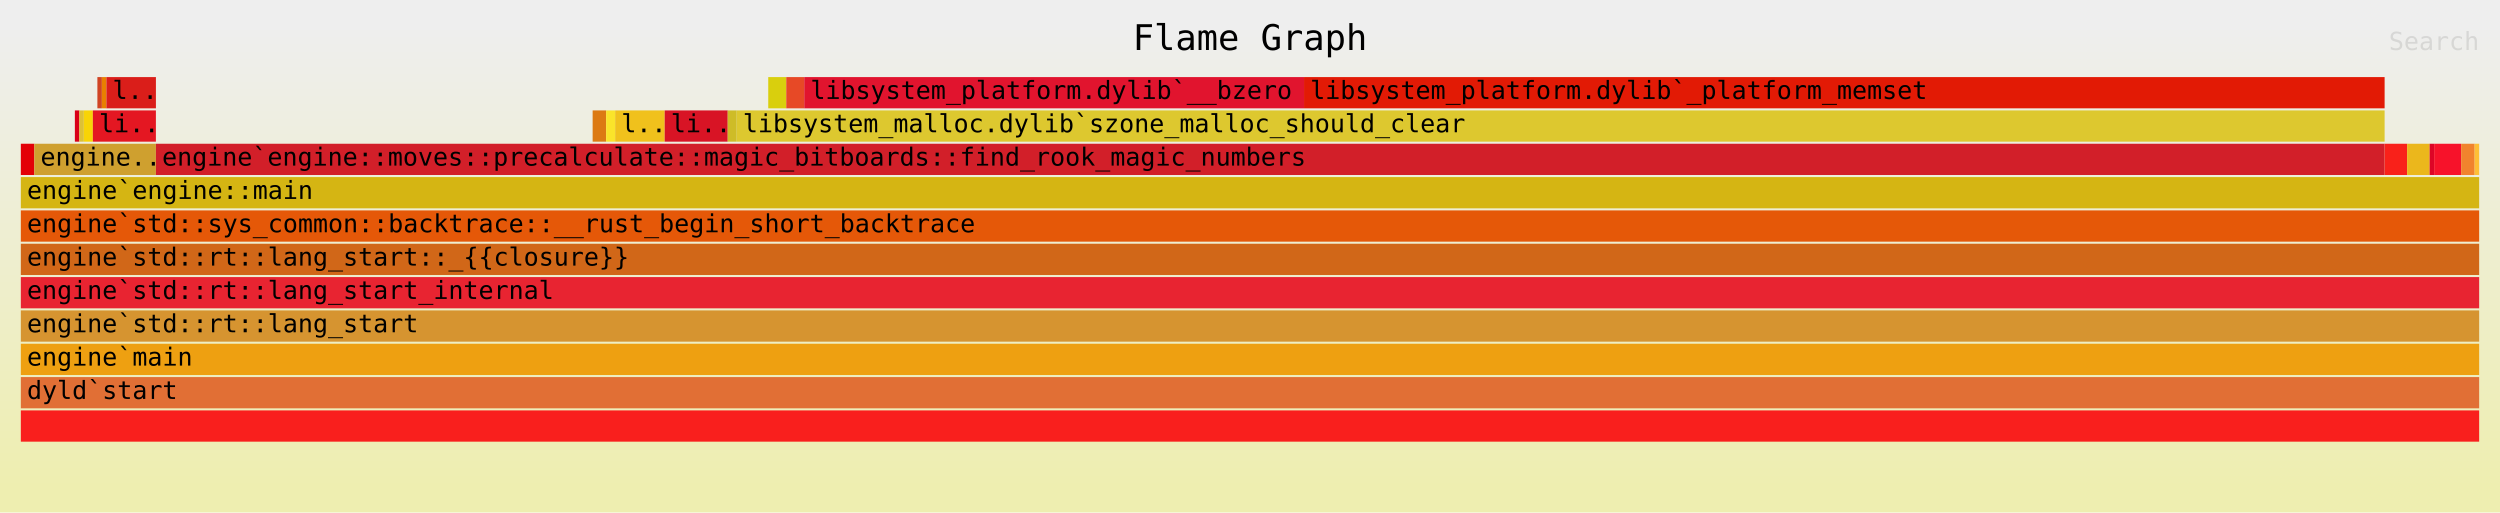
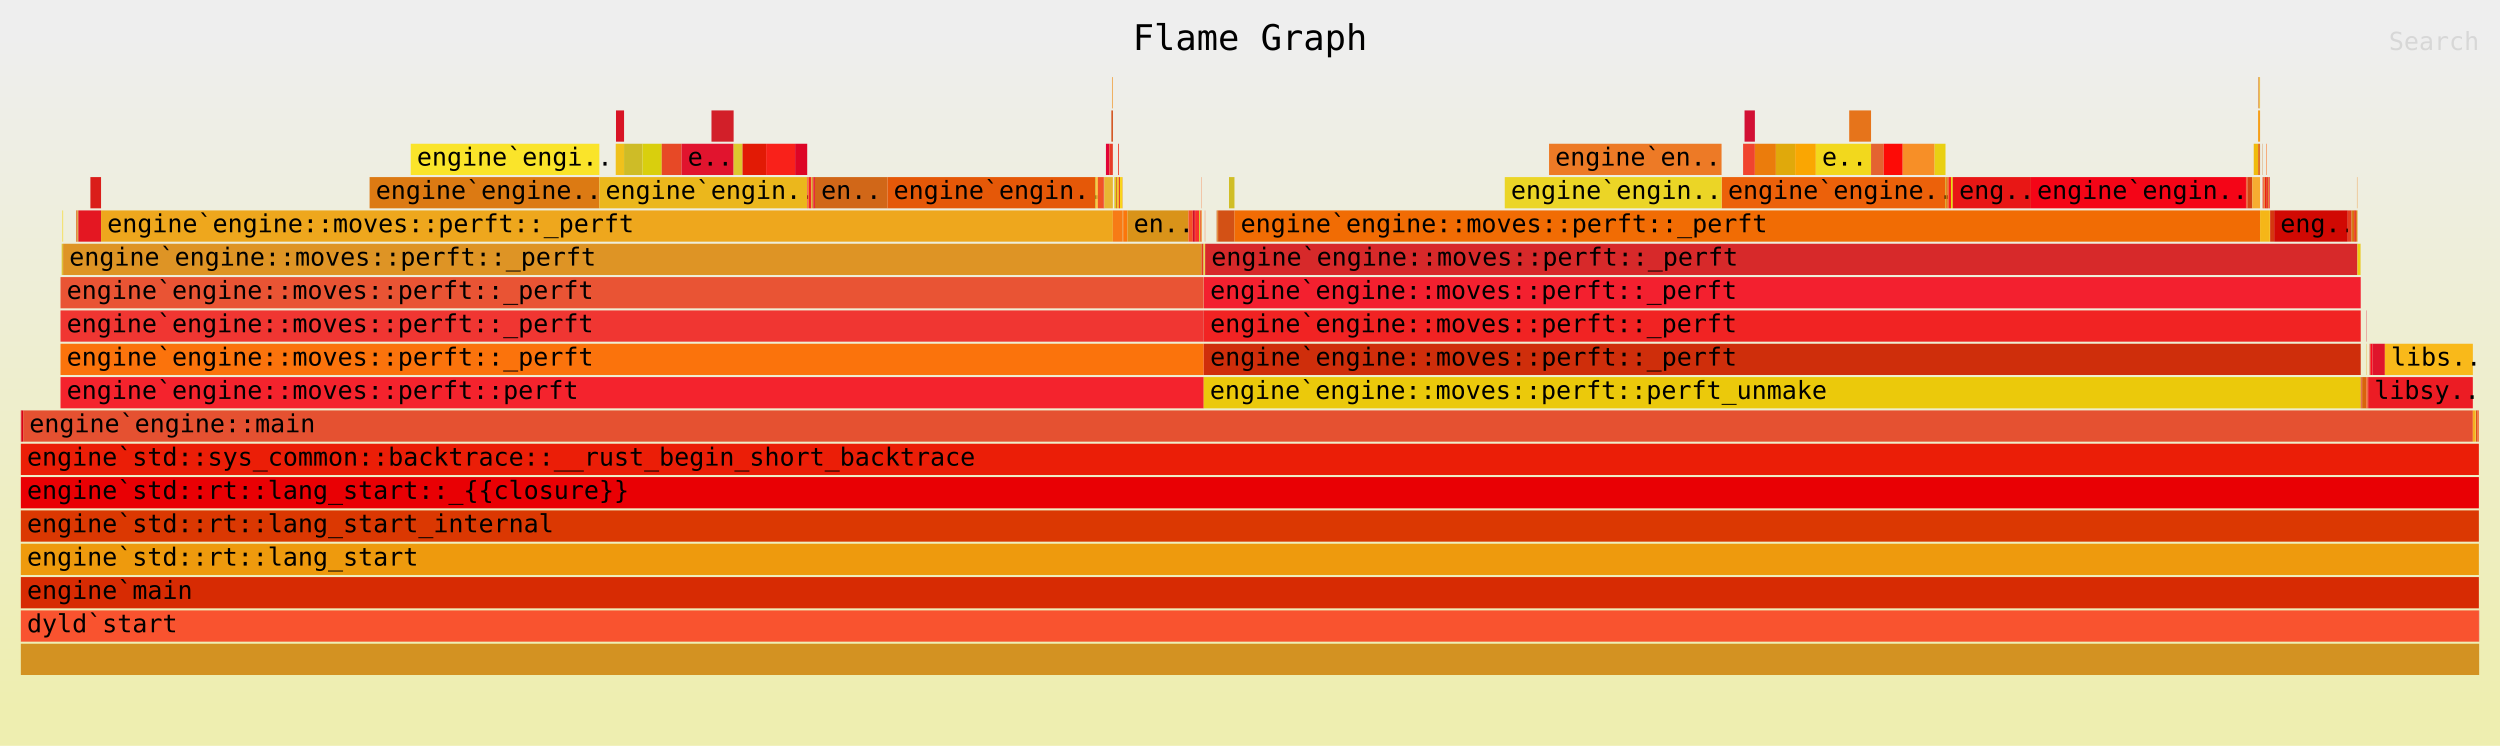
- <svg xmlns="http://www.w3.org/2000/svg" xmlns:ns1="http://github.com/jonhoo/inferno" version="1.1" width="1200" height="246" viewBox="0 0 1200 246">
+ <svg xmlns="http://www.w3.org/2000/svg" xmlns:ns1="http://github.com/jonhoo/inferno" version="1.1" width="1200" height="358" viewBox="0 0 1200 358">
  <defs>
    <linearGradient id="background" y1="0" y2="1" x1="0" x2="0">
      <stop stop-color="#eeeeee" offset="5%" />
      <stop stop-color="#eeeeb0" offset="95%" />
    </linearGradient>
  </defs>
  <style type="text/css">
text { font-family:monospace; font-size:12px }
#title { text-anchor:middle; font-size:17px; }
#matched { text-anchor:end; }
#search { text-anchor:end; opacity:0.1; cursor:pointer; }
#search:hover, #search.show { opacity:1; }
#subtitle { text-anchor:middle; font-color:rgb(160,160,160); }
#unzoom { cursor:pointer; }
#frames &gt; *:hover { stroke:black; stroke-width:0.5; cursor:pointer; }
.hide { display:none; }
.parent { opacity:0.5; }
</style>
-   <rect x="0" y="0" width="100%" height="246" fill="url(#background)" />
+   <rect x="0" y="0" width="100%" height="358" fill="url(#background)" />
  <text id="title" fill="rgb(0,0,0)" x="50%" y="24.00">Flame Graph</text>
-   <text id="details" fill="rgb(0,0,0)" x="10" y="229.00"> </text>
+   <text id="details" fill="rgb(0,0,0)" x="10" y="341.00"> </text>
  <text id="unzoom" class="hide" fill="rgb(0,0,0)" x="10" y="24.00">Reset Zoom</text>
  <text id="search" fill="rgb(0,0,0)" x="1190" y="24.00">Search</text>
-   <text id="matched" fill="rgb(0,0,0)" x="1190" y="229.00"> </text>
-   <svg id="frames" x="10" width="1180" total_samples="546">
-     <g>
-       <rect x="0%" y="69" width="0.549%" height="15" fill="rgb(227,0,7)" ns1:x="0" ns1:w="3" />
-       <text x="0.25%" y="79.50" />
-     </g>
-     <g>
-       <rect x="2.198%" y="53" width="0.183%" height="15" fill="rgb(217,0,24)" ns1:x="12" ns1:w="1" />
-       <text x="2.448%" y="63.50" />
-     </g>
-     <g>
-       <rect x="2.381%" y="53" width="0.183%" height="15" fill="rgb(221,193,54)" ns1:x="13" ns1:w="1" />
-       <text x="2.631%" y="63.50" />
-     </g>
-     <g>
-       <rect x="2.564%" y="53" width="0.366%" height="15" fill="rgb(248,212,6)" ns1:x="14" ns1:w="2" />
-       <text x="2.814%" y="63.50" />
-     </g>
-     <g>
-       <rect x="3.114%" y="37" width="0.183%" height="15" fill="rgb(208,68,35)" ns1:x="17" ns1:w="1" />
-       <text x="3.364%" y="47.50" />
-     </g>
-     <g>
-       <rect x="3.297%" y="37" width="0.183%" height="15" fill="rgb(232,128,0)" ns1:x="18" ns1:w="1" />
-       <text x="3.547%" y="47.50" />
-     </g>
-     <g>
-       <rect x="0.549%" y="69" width="4.945%" height="15" fill="rgb(207,160,47)" ns1:x="3" ns1:w="27" />
-       <text x="0.799%" y="79.50">engine..</text>
-     </g>
-     <g>
-       <rect x="2.93%" y="53" width="2.564%" height="15" fill="rgb(228,23,34)" ns1:x="16" ns1:w="14" />
-       <text x="3.18%" y="63.50">li..</text>
-     </g>
-     <g>
-       <rect x="3.48%" y="37" width="2.015%" height="15" fill="rgb(218,30,26)" ns1:x="19" ns1:w="11" />
-       <text x="3.73%" y="47.50">l..</text>
-     </g>
-     <g>
-       <rect x="23.26%" y="53" width="0.549%" height="15" fill="rgb(220,122,19)" ns1:x="127" ns1:w="3" />
-       <text x="23.51%" y="63.50" />
-     </g>
-     <g>
-       <rect x="23.809%" y="53" width="0.366%" height="15" fill="rgb(250,228,42)" ns1:x="130" ns1:w="2" />
-       <text x="24.059%" y="63.50" />
-     </g>
-     <g>
-       <rect x="24.176%" y="53" width="2.015%" height="15" fill="rgb(240,193,28)" ns1:x="132" ns1:w="11" />
-       <text x="24.426%" y="63.50">l..</text>
-     </g>
-     <g>
-       <rect x="26.191%" y="53" width="2.564%" height="15" fill="rgb(216,20,37)" ns1:x="143" ns1:w="14" />
-       <text x="26.441%" y="63.50">li..</text>
-     </g>
-     <g>
-       <rect x="28.755%" y="53" width="0.366%" height="15" fill="rgb(206,188,39)" ns1:x="157" ns1:w="2" />
-       <text x="29.005%" y="63.50" />
-     </g>
-     <g>
-       <rect x="30.403%" y="37" width="0.733%" height="15" fill="rgb(217,207,13)" ns1:x="166" ns1:w="4" />
-       <text x="30.653%" y="47.50" />
-     </g>
-     <g>
-       <rect x="31.136%" y="37" width="0.733%" height="15" fill="rgb(231,73,38)" ns1:x="170" ns1:w="4" />
-       <text x="31.386%" y="47.50" />
-     </g>
-     <g>
-       <rect x="31.868%" y="37" width="20.33%" height="15" fill="rgb(225,20,46)" ns1:x="174" ns1:w="111" />
-       <text x="32.118%" y="47.50">libsystem_platform.dylib`__bzero</text>
-     </g>
-     <g>
-       <rect x="5.495%" y="69" width="90.659%" height="15" fill="rgb(210,31,41)" ns1:x="30" ns1:w="495" />
-       <text x="5.745%" y="79.50">engine`engine::moves::precalculate::magic_bitboards::find_rook_magic_numbers</text>
-     </g>
-     <g>
-       <rect x="29.121%" y="53" width="67.033%" height="15" fill="rgb(221,200,47)" ns1:x="159" ns1:w="366" />
-       <text x="29.371%" y="63.50">libsystem_malloc.dylib`szone_malloc_should_clear</text>
-     </g>
-     <g>
-       <rect x="52.198%" y="37" width="43.956%" height="15" fill="rgb(226,26,5)" ns1:x="285" ns1:w="240" />
-       <text x="52.448%" y="47.50">libsystem_platform.dylib`_platform_memset</text>
-     </g>
-     <g>
-       <rect x="96.154%" y="69" width="0.916%" height="15" fill="rgb(249,33,26)" ns1:x="525" ns1:w="5" />
-       <text x="96.404%" y="79.50" />
-     </g>
-     <g>
-       <rect x="97.07%" y="69" width="0.916%" height="15" fill="rgb(235,183,28)" ns1:x="530" ns1:w="5" />
-       <text x="97.32%" y="79.50" />
-     </g>
-     <g>
-       <rect x="97.985%" y="69" width="0.183%" height="15" fill="rgb(221,5,38)" ns1:x="535" ns1:w="1" />
-       <text x="98.235%" y="79.50" />
-     </g>
-     <g>
-       <rect x="98.168%" y="69" width="1.099%" height="15" fill="rgb(247,18,42)" ns1:x="536" ns1:w="6" />
-       <text x="98.418%" y="79.50" />
-     </g>
-     <g>
-       <rect x="99.267%" y="69" width="0.549%" height="15" fill="rgb(241,131,45)" ns1:x="542" ns1:w="3" />
-       <text x="99.517%" y="79.50" />
-     </g>
-     <g>
-       <rect x="0%" y="197" width="100%" height="15" fill="rgb(249,31,29)" ns1:x="0" ns1:w="546" />
+   <text id="matched" fill="rgb(0,0,0)" x="1190" y="341.00"> </text>
+   <svg id="frames" x="10" width="1180" total_samples="8550">
+     <g>
+       <rect x="0%" y="197" width="0.023%" height="15" fill="rgb(227,0,7)" ns1:x="0" ns1:w="2" />
      <text x="0.25%" y="207.50" />
    </g>
    <g>
-       <rect x="0%" y="181" width="100%" height="15" fill="rgb(225,111,53)" ns1:x="0" ns1:w="546" />
-       <text x="0.25%" y="191.50">dyld`start</text>
-     </g>
-     <g>
-       <rect x="0%" y="165" width="100%" height="15" fill="rgb(238,160,17)" ns1:x="0" ns1:w="546" />
-       <text x="0.25%" y="175.50">engine`main</text>
-     </g>
-     <g>
-       <rect x="0%" y="149" width="100%" height="15" fill="rgb(214,148,48)" ns1:x="0" ns1:w="546" />
-       <text x="0.25%" y="159.50">engine`std::rt::lang_start</text>
-     </g>
-     <g>
-       <rect x="0%" y="133" width="100%" height="15" fill="rgb(232,36,49)" ns1:x="0" ns1:w="546" />
-       <text x="0.25%" y="143.50">engine`std::rt::lang_start_internal</text>
-     </g>
-     <g>
-       <rect x="0%" y="117" width="100%" height="15" fill="rgb(209,103,24)" ns1:x="0" ns1:w="546" />
-       <text x="0.25%" y="127.50">engine`std::rt::lang_start::_{{closure}}</text>
-     </g>
-     <g>
-       <rect x="0%" y="101" width="100%" height="15" fill="rgb(229,88,8)" ns1:x="0" ns1:w="546" />
-       <text x="0.25%" y="111.50">engine`std::sys_common::backtrace::__rust_begin_short_backtrace</text>
-     </g>
-     <g>
-       <rect x="0%" y="85" width="100%" height="15" fill="rgb(213,181,19)" ns1:x="0" ns1:w="546" />
-       <text x="0.25%" y="95.50">engine`engine::main</text>
-     </g>
-     <g>
-       <rect x="99.817%" y="69" width="0.183%" height="15" fill="rgb(254,191,54)" ns1:x="545" ns1:w="1" />
-       <text x="100.067%" y="79.50" />
+       <rect x="0.023%" y="197" width="0.07%" height="15" fill="rgb(217,0,24)" ns1:x="2" ns1:w="6" />
+       <text x="0.273%" y="207.50" />
+     </g>
+     <g>
+       <rect x="1.661%" y="117" width="0.059%" height="15" fill="rgb(221,193,54)" ns1:x="142" ns1:w="5" />
+       <text x="1.911%" y="127.50" />
+     </g>
+     <g>
+       <rect x="1.696%" y="101" width="0.023%" height="15" fill="rgb(248,212,6)" ns1:x="145" ns1:w="2" />
+       <text x="1.946%" y="111.50" />
+     </g>
+     <g>
+       <rect x="2.246%" y="101" width="0.023%" height="15" fill="rgb(208,68,35)" ns1:x="192" ns1:w="2" />
+       <text x="2.496%" y="111.50" />
+     </g>
+     <g>
+       <rect x="2.269%" y="101" width="0.035%" height="15" fill="rgb(232,128,0)" ns1:x="194" ns1:w="3" />
+       <text x="2.519%" y="111.50" />
+     </g>
+     <g>
+       <rect x="2.304%" y="101" width="0.035%" height="15" fill="rgb(207,160,47)" ns1:x="197" ns1:w="3" />
+       <text x="2.554%" y="111.50" />
+     </g>
+     <g>
+       <rect x="2.339%" y="101" width="0.924%" height="15" fill="rgb(228,23,34)" ns1:x="200" ns1:w="79" />
+       <text x="2.589%" y="111.50" />
+     </g>
+     <g>
+       <rect x="2.83%" y="85" width="0.433%" height="15" fill="rgb(218,30,26)" ns1:x="242" ns1:w="37" />
+       <text x="3.08%" y="95.50" />
+     </g>
+     <g>
+       <rect x="14.187%" y="85" width="9.345%" height="15" fill="rgb(220,122,19)" ns1:x="1213" ns1:w="799" />
+       <text x="14.437%" y="95.50">engine`engine..</text>
+     </g>
+     <g>
+       <rect x="15.86%" y="69" width="7.673%" height="15" fill="rgb(250,228,42)" ns1:x="1356" ns1:w="656" />
+       <text x="16.11%" y="79.50">engine`engi..</text>
+     </g>
+     <g>
+       <rect x="24.199%" y="69" width="0.339%" height="15" fill="rgb(240,193,28)" ns1:x="2069" ns1:w="29" />
+       <text x="24.449%" y="79.50" />
+     </g>
+     <g>
+       <rect x="24.21%" y="53" width="0.328%" height="15" fill="rgb(216,20,37)" ns1:x="2070" ns1:w="28" />
+       <text x="24.46%" y="63.50" />
+     </g>
+     <g>
+       <rect x="24.538%" y="69" width="0.749%" height="15" fill="rgb(206,188,39)" ns1:x="2098" ns1:w="64" />
+       <text x="24.788%" y="79.50" />
+     </g>
+     <g>
+       <rect x="25.287%" y="69" width="0.784%" height="15" fill="rgb(217,207,13)" ns1:x="2162" ns1:w="67" />
+       <text x="25.537%" y="79.50" />
+     </g>
+     <g>
+       <rect x="26.07%" y="69" width="0.807%" height="15" fill="rgb(231,73,38)" ns1:x="2229" ns1:w="69" />
+       <text x="26.32%" y="79.50" />
+     </g>
+     <g>
+       <rect x="26.877%" y="69" width="2.117%" height="15" fill="rgb(225,20,46)" ns1:x="2298" ns1:w="181" />
+       <text x="27.127%" y="79.50">e..</text>
+     </g>
+     <g>
+       <rect x="28.094%" y="53" width="0.901%" height="15" fill="rgb(210,31,41)" ns1:x="2402" ns1:w="77" />
+       <text x="28.344%" y="63.50" />
+     </g>
+     <g>
+       <rect x="28.994%" y="69" width="0.363%" height="15" fill="rgb(221,200,47)" ns1:x="2479" ns1:w="31" />
+       <text x="29.244%" y="79.50" />
+     </g>
+     <g>
+       <rect x="29.357%" y="69" width="0.959%" height="15" fill="rgb(226,26,5)" ns1:x="2510" ns1:w="82" />
+       <text x="29.607%" y="79.50" />
+     </g>
+     <g>
+       <rect x="30.316%" y="69" width="1.181%" height="15" fill="rgb(249,33,26)" ns1:x="2592" ns1:w="101" />
+       <text x="30.566%" y="79.50" />
+     </g>
+     <g>
+       <rect x="23.532%" y="85" width="8.456%" height="15" fill="rgb(235,183,28)" ns1:x="2012" ns1:w="723" />
+       <text x="23.782%" y="95.50">engine`engin..</text>
+     </g>
+     <g>
+       <rect x="31.497%" y="69" width="0.491%" height="15" fill="rgb(221,5,38)" ns1:x="2693" ns1:w="42" />
+       <text x="31.747%" y="79.50" />
+     </g>
+     <g>
+       <rect x="31.988%" y="85" width="0.023%" height="15" fill="rgb(247,18,42)" ns1:x="2735" ns1:w="2" />
+       <text x="32.238%" y="95.50" />
+     </g>
+     <g>
+       <rect x="32.012%" y="85" width="0.047%" height="15" fill="rgb(241,131,45)" ns1:x="2737" ns1:w="4" />
+       <text x="32.262%" y="95.50" />
+     </g>
+     <g>
+       <rect x="32.059%" y="85" width="0.082%" height="15" fill="rgb(249,31,29)" ns1:x="2741" ns1:w="7" />
+       <text x="32.309%" y="95.50" />
+     </g>
+     <g>
+       <rect x="32.14%" y="85" width="0.012%" height="15" fill="rgb(225,111,53)" ns1:x="2748" ns1:w="1" />
+       <text x="32.39%" y="95.50" />
+     </g>
+     <g>
+       <rect x="32.152%" y="85" width="0.023%" height="15" fill="rgb(238,160,17)" ns1:x="2749" ns1:w="2" />
+       <text x="32.402%" y="95.50" />
+     </g>
+     <g>
+       <rect x="32.175%" y="85" width="0.059%" height="15" fill="rgb(214,148,48)" ns1:x="2751" ns1:w="5" />
+       <text x="32.425%" y="95.50" />
+     </g>
+     <g>
+       <rect x="32.234%" y="85" width="0.07%" height="15" fill="rgb(232,36,49)" ns1:x="2756" ns1:w="6" />
+       <text x="32.484%" y="95.50" />
+     </g>
+     <g>
+       <rect x="32.304%" y="85" width="2.947%" height="15" fill="rgb(209,103,24)" ns1:x="2762" ns1:w="252" />
+       <text x="32.554%" y="95.50">en..</text>
+     </g>
+     <g>
+       <rect x="35.252%" y="85" width="8.456%" height="15" fill="rgb(229,88,8)" ns1:x="3014" ns1:w="723" />
+       <text x="35.502%" y="95.50">engine`engin..</text>
+     </g>
+     <g>
+       <rect x="43.708%" y="85" width="0.035%" height="15" fill="rgb(213,181,19)" ns1:x="3737" ns1:w="3" />
+       <text x="43.958%" y="95.50" />
+     </g>
+     <g>
+       <rect x="43.743%" y="85" width="0.07%" height="15" fill="rgb(254,191,54)" ns1:x="3740" ns1:w="6" />
+       <text x="43.993%" y="95.50" />
+     </g>
+     <g>
+       <rect x="43.813%" y="85" width="0.234%" height="15" fill="rgb(241,83,37)" ns1:x="3746" ns1:w="20" />
+       <text x="44.063%" y="95.50" />
+     </g>
+     <g>
+       <rect x="44.047%" y="85" width="0.023%" height="15" fill="rgb(233,36,39)" ns1:x="3766" ns1:w="2" />
+       <text x="44.297%" y="95.50" />
+     </g>
+     <g>
+       <rect x="44.14%" y="69" width="0.14%" height="15" fill="rgb(226,3,54)" ns1:x="3774" ns1:w="12" />
+       <text x="44.39%" y="79.50" />
+     </g>
+     <g>
+       <rect x="44.386%" y="37" width="0.023%" height="15" fill="rgb(245,192,40)" ns1:x="3795" ns1:w="2" />
+       <text x="44.636%" y="47.50" />
+     </g>
+     <g>
+       <rect x="3.263%" y="101" width="41.158%" height="15" fill="rgb(238,167,29)" ns1:x="279" ns1:w="3519" />
+       <text x="3.513%" y="111.50">engine`engine::moves::perft::_perft</text>
+     </g>
+     <g>
+       <rect x="44.07%" y="85" width="0.351%" height="15" fill="rgb(232,182,51)" ns1:x="3768" ns1:w="30" />
+       <text x="44.32%" y="95.50" />
+     </g>
+     <g>
+       <rect x="44.281%" y="69" width="0.14%" height="15" fill="rgb(231,60,39)" ns1:x="3786" ns1:w="12" />
+       <text x="44.531%" y="79.50" />
+     </g>
+     <g>
+       <rect x="44.363%" y="53" width="0.059%" height="15" fill="rgb(208,69,12)" ns1:x="3793" ns1:w="5" />
+       <text x="44.613%" y="63.50" />
+     </g>
+     <g>
+       <rect x="44.409%" y="37" width="0.012%" height="15" fill="rgb(235,93,37)" ns1:x="3797" ns1:w="1" />
+       <text x="44.659%" y="47.50" />
+     </g>
+     <g>
+       <rect x="44.48%" y="85" width="0.012%" height="15" fill="rgb(213,116,39)" ns1:x="3803" ns1:w="1" />
+       <text x="44.73%" y="95.50" />
+     </g>
+     <g>
+       <rect x="44.491%" y="85" width="0.059%" height="15" fill="rgb(222,207,29)" ns1:x="3804" ns1:w="5" />
+       <text x="44.741%" y="95.50" />
+     </g>
+     <g>
+       <rect x="44.55%" y="85" width="0.035%" height="15" fill="rgb(206,96,30)" ns1:x="3809" ns1:w="3" />
+       <text x="44.8%" y="95.50" />
+     </g>
+     <g>
+       <rect x="44.585%" y="85" width="0.012%" height="15" fill="rgb(218,138,4)" ns1:x="3812" ns1:w="1" />
+       <text x="44.835%" y="95.50" />
+     </g>
+     <g>
+       <rect x="44.596%" y="85" width="0.07%" height="15" fill="rgb(250,191,14)" ns1:x="3813" ns1:w="6" />
+       <text x="44.846%" y="95.50" />
+     </g>
+     <g>
+       <rect x="44.632%" y="69" width="0.035%" height="15" fill="rgb(239,60,40)" ns1:x="3816" ns1:w="3" />
+       <text x="44.882%" y="79.50" />
+     </g>
+     <g>
+       <rect x="44.667%" y="85" width="0.012%" height="15" fill="rgb(206,27,48)" ns1:x="3819" ns1:w="1" />
+       <text x="44.917%" y="95.50" />
+     </g>
+     <g>
+       <rect x="44.678%" y="85" width="0.035%" height="15" fill="rgb(225,35,8)" ns1:x="3820" ns1:w="3" />
+       <text x="44.928%" y="95.50" />
+     </g>
+     <g>
+       <rect x="44.714%" y="85" width="0.094%" height="15" fill="rgb(250,213,24)" ns1:x="3823" ns1:w="8" />
+       <text x="44.964%" y="95.50" />
+     </g>
+     <g>
+       <rect x="44.421%" y="101" width="0.398%" height="15" fill="rgb(247,123,22)" ns1:x="3798" ns1:w="34" />
+       <text x="44.671%" y="111.50" />
+     </g>
+     <g>
+       <rect x="44.807%" y="85" width="0.012%" height="15" fill="rgb(231,138,38)" ns1:x="3831" ns1:w="1" />
+       <text x="45.057%" y="95.50" />
+     </g>
+     <g>
+       <rect x="44.819%" y="101" width="0.023%" height="15" fill="rgb(231,145,46)" ns1:x="3832" ns1:w="2" />
+       <text x="45.069%" y="111.50" />
+     </g>
+     <g>
+       <rect x="44.842%" y="101" width="0.175%" height="15" fill="rgb(251,118,11)" ns1:x="3834" ns1:w="15" />
+       <text x="45.092%" y="111.50" />
+     </g>
+     <g>
+       <rect x="45.017%" y="101" width="2.479%" height="15" fill="rgb(217,147,25)" ns1:x="3849" ns1:w="212" />
+       <text x="45.267%" y="111.50">en..</text>
+     </g>
+     <g>
+       <rect x="47.497%" y="101" width="0.175%" height="15" fill="rgb(247,81,37)" ns1:x="4061" ns1:w="15" />
+       <text x="47.747%" y="111.50" />
+     </g>
+     <g>
+       <rect x="47.672%" y="101" width="0.082%" height="15" fill="rgb(209,12,38)" ns1:x="4076" ns1:w="7" />
+       <text x="47.922%" y="111.50" />
+     </g>
+     <g>
+       <rect x="47.754%" y="101" width="0.012%" height="15" fill="rgb(227,1,9)" ns1:x="4083" ns1:w="1" />
+       <text x="48.004%" y="111.50" />
+     </g>
+     <g>
+       <rect x="47.766%" y="101" width="0.164%" height="15" fill="rgb(248,47,43)" ns1:x="4084" ns1:w="14" />
+       <text x="48.016%" y="111.50" />
+     </g>
+     <g>
+       <rect x="47.93%" y="101" width="0.012%" height="15" fill="rgb(221,10,30)" ns1:x="4098" ns1:w="1" />
+       <text x="48.18%" y="111.50" />
+     </g>
+     <g>
+       <rect x="47.941%" y="101" width="0.035%" height="15" fill="rgb(210,229,1)" ns1:x="4099" ns1:w="3" />
+       <text x="48.191%" y="111.50" />
+     </g>
+     <g>
+       <rect x="1.719%" y="117" width="46.304%" height="15" fill="rgb(222,148,37)" ns1:x="147" ns1:w="3959" />
+       <text x="1.969%" y="127.50">engine`engine::moves::perft::_perft</text>
+     </g>
+     <g>
+       <rect x="47.977%" y="101" width="0.047%" height="15" fill="rgb(234,67,33)" ns1:x="4102" ns1:w="4" />
+       <text x="48.227%" y="111.50" />
+     </g>
+     <g>
+       <rect x="48.012%" y="85" width="0.012%" height="15" fill="rgb(247,98,35)" ns1:x="4105" ns1:w="1" />
+       <text x="48.262%" y="95.50" />
+     </g>
+     <g>
+       <rect x="48.023%" y="101" width="0.012%" height="15" fill="rgb(247,138,52)" ns1:x="4106" ns1:w="1" />
+       <text x="48.273%" y="111.50" />
+     </g>
+     <g>
+       <rect x="48.023%" y="117" width="0.023%" height="15" fill="rgb(213,79,30)" ns1:x="4106" ns1:w="2" />
+       <text x="48.273%" y="127.50" />
+     </g>
+     <g>
+       <rect x="48.035%" y="101" width="0.012%" height="15" fill="rgb(246,177,23)" ns1:x="4107" ns1:w="1" />
+       <text x="48.285%" y="111.50" />
+     </g>
+     <g>
+       <rect x="48.047%" y="117" width="0.047%" height="15" fill="rgb(230,62,27)" ns1:x="4108" ns1:w="4" />
+       <text x="48.297%" y="127.50" />
+     </g>
+     <g>
+       <rect x="48.094%" y="117" width="0.012%" height="15" fill="rgb(216,154,8)" ns1:x="4112" ns1:w="1" />
+       <text x="48.344%" y="127.50" />
+     </g>
+     <g>
+       <rect x="1.614%" y="181" width="46.503%" height="15" fill="rgb(244,35,45)" ns1:x="138" ns1:w="3976" />
+       <text x="1.864%" y="191.50">engine`engine::moves::perft::perft</text>
+     </g>
+     <g>
+       <rect x="1.614%" y="165" width="46.503%" height="15" fill="rgb(251,115,12)" ns1:x="138" ns1:w="3976" />
+       <text x="1.864%" y="175.50">engine`engine::moves::perft::_perft</text>
+     </g>
+     <g>
+       <rect x="1.614%" y="149" width="46.503%" height="15" fill="rgb(240,54,50)" ns1:x="138" ns1:w="3976" />
+       <text x="1.864%" y="159.50">engine`engine::moves::perft::_perft</text>
+     </g>
+     <g>
+       <rect x="1.614%" y="133" width="46.503%" height="15" fill="rgb(233,84,52)" ns1:x="138" ns1:w="3976" />
+       <text x="1.864%" y="143.50">engine`engine::moves::perft::_perft</text>
+     </g>
+     <g>
+       <rect x="48.105%" y="117" width="0.012%" height="15" fill="rgb(207,117,47)" ns1:x="4113" ns1:w="1" />
+       <text x="48.355%" y="127.50" />
+     </g>
+     <g>
+       <rect x="48.117%" y="165" width="0.012%" height="15" fill="rgb(249,43,39)" ns1:x="4114" ns1:w="1" />
+       <text x="48.367%" y="175.50" />
+     </g>
+     <g>
+       <rect x="48.117%" y="149" width="0.012%" height="15" fill="rgb(209,38,44)" ns1:x="4114" ns1:w="1" />
+       <text x="48.367%" y="159.50" />
+     </g>
+     <g>
+       <rect x="48.14%" y="117" width="0.035%" height="15" fill="rgb(236,212,23)" ns1:x="4116" ns1:w="3" />
+       <text x="48.39%" y="127.50" />
+     </g>
+     <g>
+       <rect x="48.164%" y="101" width="0.012%" height="15" fill="rgb(242,79,21)" ns1:x="4118" ns1:w="1" />
+       <text x="48.414%" y="111.50" />
+     </g>
+     <g>
+       <rect x="48.643%" y="101" width="0.047%" height="15" fill="rgb(211,96,35)" ns1:x="4159" ns1:w="4" />
+       <text x="48.893%" y="111.50" />
+     </g>
+     <g>
+       <rect x="48.69%" y="101" width="0.012%" height="15" fill="rgb(253,215,40)" ns1:x="4163" ns1:w="1" />
+       <text x="48.94%" y="111.50" />
+     </g>
+     <g>
+       <rect x="48.702%" y="101" width="0.667%" height="15" fill="rgb(211,81,21)" ns1:x="4164" ns1:w="57" />
+       <text x="48.952%" y="111.50" />
+     </g>
+     <g>
+       <rect x="49.146%" y="85" width="0.222%" height="15" fill="rgb(208,190,38)" ns1:x="4202" ns1:w="19" />
+       <text x="49.396%" y="95.50" />
+     </g>
+     <g>
+       <rect x="60.363%" y="85" width="8.819%" height="15" fill="rgb(235,213,38)" ns1:x="5161" ns1:w="754" />
+       <text x="60.613%" y="95.50">engine`engin..</text>
+     </g>
+     <g>
+       <rect x="62.164%" y="69" width="7.018%" height="15" fill="rgb(237,122,38)" ns1:x="5315" ns1:w="600" />
+       <text x="62.414%" y="79.50">engine`en..</text>
+     </g>
+     <g>
+       <rect x="69.181%" y="85" width="0.012%" height="15" fill="rgb(244,218,35)" ns1:x="5915" ns1:w="1" />
+       <text x="69.431%" y="95.50" />
+     </g>
+     <g>
+       <rect x="70.058%" y="69" width="0.479%" height="15" fill="rgb(240,68,47)" ns1:x="5990" ns1:w="41" />
+       <text x="70.308%" y="79.50" />
+     </g>
+     <g>
+       <rect x="70.117%" y="53" width="0.421%" height="15" fill="rgb(210,16,53)" ns1:x="5995" ns1:w="36" />
+       <text x="70.367%" y="63.50" />
+     </g>
+     <g>
+       <rect x="70.538%" y="69" width="0.854%" height="15" fill="rgb(235,124,12)" ns1:x="6031" ns1:w="73" />
+       <text x="70.788%" y="79.50" />
+     </g>
+     <g>
+       <rect x="71.392%" y="69" width="0.784%" height="15" fill="rgb(224,169,11)" ns1:x="6104" ns1:w="67" />
+       <text x="71.642%" y="79.50" />
+     </g>
+     <g>
+       <rect x="72.175%" y="69" width="0.842%" height="15" fill="rgb(250,166,2)" ns1:x="6171" ns1:w="72" />
+       <text x="72.425%" y="79.50" />
+     </g>
+     <g>
+       <rect x="73.017%" y="69" width="2.246%" height="15" fill="rgb(242,216,29)" ns1:x="6243" ns1:w="192" />
+       <text x="73.267%" y="79.50">e..</text>
+     </g>
+     <g>
+       <rect x="74.374%" y="53" width="0.889%" height="15" fill="rgb(230,116,27)" ns1:x="6359" ns1:w="76" />
+       <text x="74.624%" y="63.50" />
+     </g>
+     <g>
+       <rect x="75.263%" y="69" width="0.515%" height="15" fill="rgb(228,99,48)" ns1:x="6435" ns1:w="44" />
+       <text x="75.513%" y="79.50" />
+     </g>
+     <g>
+       <rect x="75.778%" y="69" width="0.772%" height="15" fill="rgb(253,11,6)" ns1:x="6479" ns1:w="66" />
+       <text x="76.028%" y="79.50" />
+     </g>
+     <g>
+       <rect x="76.55%" y="69" width="1.298%" height="15" fill="rgb(247,143,39)" ns1:x="6545" ns1:w="111" />
+       <text x="76.8%" y="79.50" />
+     </g>
+     <g>
+       <rect x="69.193%" y="85" width="9.099%" height="15" fill="rgb(236,97,10)" ns1:x="5916" ns1:w="778" />
+       <text x="69.443%" y="95.50">engine`engine..</text>
+     </g>
+     <g>
+       <rect x="77.848%" y="69" width="0.444%" height="15" fill="rgb(233,208,19)" ns1:x="6656" ns1:w="38" />
+       <text x="78.098%" y="79.50" />
+     </g>
+     <g>
+       <rect x="78.292%" y="85" width="0.023%" height="15" fill="rgb(216,164,2)" ns1:x="6694" ns1:w="2" />
+       <text x="78.542%" y="95.50" />
+     </g>
+     <g>
+       <rect x="78.316%" y="85" width="0.059%" height="15" fill="rgb(220,129,5)" ns1:x="6696" ns1:w="5" />
+       <text x="78.566%" y="95.50" />
+     </g>
+     <g>
+       <rect x="78.374%" y="85" width="0.012%" height="15" fill="rgb(242,17,10)" ns1:x="6701" ns1:w="1" />
+       <text x="78.624%" y="95.50" />
+     </g>
+     <g>
+       <rect x="78.386%" y="85" width="0.035%" height="15" fill="rgb(242,107,0)" ns1:x="6702" ns1:w="3" />
+       <text x="78.636%" y="95.50" />
+     </g>
+     <g>
+       <rect x="78.421%" y="85" width="0.094%" height="15" fill="rgb(251,28,31)" ns1:x="6705" ns1:w="8" />
+       <text x="78.671%" y="95.50" />
+     </g>
+     <g>
+       <rect x="78.515%" y="85" width="0.07%" height="15" fill="rgb(233,223,10)" ns1:x="6713" ns1:w="6" />
+       <text x="78.765%" y="95.50" />
+     </g>
+     <g>
+       <rect x="78.585%" y="85" width="0.012%" height="15" fill="rgb(215,21,27)" ns1:x="6719" ns1:w="1" />
+       <text x="78.835%" y="95.50" />
+     </g>
+     <g>
+       <rect x="78.597%" y="85" width="3.17%" height="15" fill="rgb(232,23,21)" ns1:x="6720" ns1:w="271" />
+       <text x="78.847%" y="95.50">eng..</text>
+     </g>
+     <g>
+       <rect x="81.766%" y="85" width="8.748%" height="15" fill="rgb(244,5,23)" ns1:x="6991" ns1:w="748" />
+       <text x="82.016%" y="95.50">engine`engin..</text>
+     </g>
+     <g>
+       <rect x="90.515%" y="85" width="0.012%" height="15" fill="rgb(226,81,46)" ns1:x="7739" ns1:w="1" />
+       <text x="90.765%" y="95.50" />
+     </g>
+     <g>
+       <rect x="90.526%" y="85" width="0.047%" height="15" fill="rgb(247,70,30)" ns1:x="7740" ns1:w="4" />
+       <text x="90.776%" y="95.50" />
+     </g>
+     <g>
+       <rect x="90.573%" y="85" width="0.199%" height="15" fill="rgb(212,68,19)" ns1:x="7744" ns1:w="17" />
+       <text x="90.823%" y="95.50" />
+     </g>
+     <g>
+       <rect x="90.83%" y="69" width="0.175%" height="15" fill="rgb(240,187,13)" ns1:x="7766" ns1:w="15" />
+       <text x="91.08%" y="79.50" />
+     </g>
+     <g>
+       <rect x="91.017%" y="37" width="0.023%" height="15" fill="rgb(223,113,26)" ns1:x="7782" ns1:w="2" />
+       <text x="91.267%" y="47.50" />
+     </g>
+     <g>
+       <rect x="91.041%" y="37" width="0.023%" height="15" fill="rgb(206,192,2)" ns1:x="7784" ns1:w="2" />
+       <text x="91.291%" y="47.50" />
+     </g>
+     <g>
+       <rect x="49.368%" y="101" width="41.719%" height="15" fill="rgb(241,108,4)" ns1:x="4221" ns1:w="3567" />
+       <text x="49.618%" y="111.50">engine`engine::moves::perft::_perft</text>
+     </g>
+     <g>
+       <rect x="90.772%" y="85" width="0.316%" height="15" fill="rgb(247,173,49)" ns1:x="7761" ns1:w="27" />
+       <text x="91.022%" y="95.50" />
+     </g>
+     <g>
+       <rect x="91.006%" y="69" width="0.082%" height="15" fill="rgb(224,114,35)" ns1:x="7781" ns1:w="7" />
+       <text x="91.256%" y="79.50" />
+     </g>
+     <g>
+       <rect x="91.006%" y="53" width="0.082%" height="15" fill="rgb(245,159,27)" ns1:x="7781" ns1:w="7" />
+       <text x="91.256%" y="63.50" />
+     </g>
+     <g>
+       <rect x="91.064%" y="37" width="0.023%" height="15" fill="rgb(245,172,44)" ns1:x="7786" ns1:w="2" />
+       <text x="91.314%" y="47.50" />
+     </g>
+     <g>
+       <rect x="91.193%" y="85" width="0.012%" height="15" fill="rgb(236,23,11)" ns1:x="7797" ns1:w="1" />
+       <text x="91.443%" y="95.50" />
+     </g>
+     <g>
+       <rect x="91.193%" y="69" width="0.012%" height="15" fill="rgb(205,117,38)" ns1:x="7797" ns1:w="1" />
+       <text x="91.443%" y="79.50" />
+     </g>
+     <g>
+       <rect x="91.205%" y="85" width="0.023%" height="15" fill="rgb(237,72,25)" ns1:x="7798" ns1:w="2" />
+       <text x="91.455%" y="95.50" />
+     </g>
+     <g>
+       <rect x="91.228%" y="85" width="0.035%" height="15" fill="rgb(244,70,9)" ns1:x="7800" ns1:w="3" />
+       <text x="91.478%" y="95.50" />
+     </g>
+     <g>
+       <rect x="91.263%" y="85" width="0.023%" height="15" fill="rgb(217,125,39)" ns1:x="7803" ns1:w="2" />
+       <text x="91.513%" y="95.50" />
+     </g>
+     <g>
+       <rect x="91.287%" y="85" width="0.07%" height="15" fill="rgb(235,36,10)" ns1:x="7805" ns1:w="6" />
+       <text x="91.537%" y="95.50" />
+     </g>
+     <g>
+       <rect x="91.333%" y="69" width="0.023%" height="15" fill="rgb(251,123,47)" ns1:x="7809" ns1:w="2" />
+       <text x="91.583%" y="79.50" />
+     </g>
+     <g>
+       <rect x="91.357%" y="85" width="0.047%" height="15" fill="rgb(221,13,13)" ns1:x="7811" ns1:w="4" />
+       <text x="91.607%" y="95.50" />
+     </g>
+     <g>
+       <rect x="91.403%" y="85" width="0.035%" height="15" fill="rgb(238,131,9)" ns1:x="7815" ns1:w="3" />
+       <text x="91.653%" y="95.50" />
+     </g>
+     <g>
+       <rect x="91.439%" y="85" width="0.023%" height="15" fill="rgb(211,50,8)" ns1:x="7818" ns1:w="2" />
+       <text x="91.689%" y="95.50" />
+     </g>
+     <g>
+       <rect x="91.088%" y="101" width="0.398%" height="15" fill="rgb(245,182,24)" ns1:x="7788" ns1:w="34" />
+       <text x="91.338%" y="111.50" />
+     </g>
+     <g>
+       <rect x="91.462%" y="85" width="0.023%" height="15" fill="rgb(242,14,37)" ns1:x="7820" ns1:w="2" />
+       <text x="91.712%" y="95.50" />
+     </g>
+     <g>
+       <rect x="91.485%" y="101" width="0.012%" height="15" fill="rgb(246,228,12)" ns1:x="7822" ns1:w="1" />
+       <text x="91.735%" y="111.50" />
+     </g>
+     <g>
+       <rect x="91.497%" y="101" width="0.164%" height="15" fill="rgb(213,55,15)" ns1:x="7823" ns1:w="14" />
+       <text x="91.747%" y="111.50" />
+     </g>
+     <g>
+       <rect x="91.661%" y="101" width="2.994%" height="15" fill="rgb(209,9,3)" ns1:x="7837" ns1:w="256" />
+       <text x="91.911%" y="111.50">eng..</text>
+     </g>
+     <g>
+       <rect x="94.655%" y="101" width="0.152%" height="15" fill="rgb(230,59,30)" ns1:x="8093" ns1:w="13" />
+       <text x="94.905%" y="111.50" />
+     </g>
+     <g>
+       <rect x="94.807%" y="101" width="0.059%" height="15" fill="rgb(209,121,21)" ns1:x="8106" ns1:w="5" />
+       <text x="95.057%" y="111.50" />
+     </g>
+     <g>
+       <rect x="94.865%" y="101" width="0.059%" height="15" fill="rgb(220,109,13)" ns1:x="8111" ns1:w="5" />
+       <text x="95.115%" y="111.50" />
+     </g>
+     <g>
+       <rect x="94.924%" y="101" width="0.059%" height="15" fill="rgb(232,18,1)" ns1:x="8116" ns1:w="5" />
+       <text x="95.174%" y="111.50" />
+     </g>
+     <g>
+       <rect x="48.175%" y="117" width="46.865%" height="15" fill="rgb(215,41,42)" ns1:x="4119" ns1:w="4007" />
+       <text x="48.425%" y="127.50">engine`engine::moves::perft::_perft</text>
+     </g>
+     <g>
+       <rect x="94.983%" y="101" width="0.059%" height="15" fill="rgb(224,123,36)" ns1:x="8121" ns1:w="5" />
+       <text x="95.233%" y="111.50" />
+     </g>
+     <g>
+       <rect x="95.029%" y="85" width="0.012%" height="15" fill="rgb(240,125,3)" ns1:x="8125" ns1:w="1" />
+       <text x="95.279%" y="95.50" />
+     </g>
+     <g>
+       <rect x="95.041%" y="117" width="0.012%" height="15" fill="rgb(205,98,50)" ns1:x="8126" ns1:w="1" />
+       <text x="95.291%" y="127.50" />
+     </g>
+     <g>
+       <rect x="95.041%" y="101" width="0.012%" height="15" fill="rgb(205,185,37)" ns1:x="8126" ns1:w="1" />
+       <text x="95.291%" y="111.50" />
+     </g>
+     <g>
+       <rect x="95.053%" y="117" width="0.105%" height="15" fill="rgb(238,207,15)" ns1:x="8127" ns1:w="9" />
+       <text x="95.303%" y="127.50" />
+     </g>
+     <g>
+       <rect x="95.158%" y="117" width="0.012%" height="15" fill="rgb(213,199,42)" ns1:x="8136" ns1:w="1" />
+       <text x="95.408%" y="127.50" />
+     </g>
+     <g>
+       <rect x="48.117%" y="181" width="47.064%" height="15" fill="rgb(235,201,11)" ns1:x="4114" ns1:w="4024" />
+       <text x="48.367%" y="191.50">engine`engine::moves::perft::perft_unmake</text>
+     </g>
+     <g>
+       <rect x="48.129%" y="165" width="47.053%" height="15" fill="rgb(207,46,11)" ns1:x="4115" ns1:w="4023" />
+       <text x="48.379%" y="175.50">engine`engine::moves::perft::_perft</text>
+     </g>
+     <g>
+       <rect x="48.129%" y="149" width="47.053%" height="15" fill="rgb(241,35,35)" ns1:x="4115" ns1:w="4023" />
+       <text x="48.379%" y="159.50">engine`engine::moves::perft::_perft</text>
+     </g>
+     <g>
+       <rect x="48.129%" y="133" width="47.053%" height="15" fill="rgb(243,32,47)" ns1:x="4115" ns1:w="4023" />
+       <text x="48.379%" y="143.50">engine`engine::moves::perft::_perft</text>
+     </g>
+     <g>
+       <rect x="95.17%" y="117" width="0.012%" height="15" fill="rgb(247,202,23)" ns1:x="8137" ns1:w="1" />
+       <text x="95.42%" y="127.50" />
+     </g>
+     <g>
+       <rect x="95.181%" y="181" width="0.012%" height="15" fill="rgb(219,102,11)" ns1:x="8138" ns1:w="1" />
+       <text x="95.431%" y="191.50" />
+     </g>
+     <g>
+       <rect x="95.193%" y="181" width="0.012%" height="15" fill="rgb(243,110,44)" ns1:x="8139" ns1:w="1" />
+       <text x="95.443%" y="191.50" />
+     </g>
+     <g>
+       <rect x="95.205%" y="181" width="0.035%" height="15" fill="rgb(222,74,54)" ns1:x="8140" ns1:w="3" />
+       <text x="95.455%" y="191.50" />
+     </g>
+     <g>
+       <rect x="95.24%" y="181" width="0.164%" height="15" fill="rgb(216,99,12)" ns1:x="8143" ns1:w="14" />
+       <text x="95.49%" y="191.50" />
+     </g>
+     <g>
+       <rect x="95.403%" y="181" width="0.012%" height="15" fill="rgb(226,22,26)" ns1:x="8157" ns1:w="1" />
+       <text x="95.653%" y="191.50" />
+     </g>
+     <g>
+       <rect x="95.403%" y="165" width="0.012%" height="15" fill="rgb(217,163,10)" ns1:x="8157" ns1:w="1" />
+       <text x="95.653%" y="175.50" />
+     </g>
+     <g>
+       <rect x="95.403%" y="149" width="0.012%" height="15" fill="rgb(213,25,53)" ns1:x="8157" ns1:w="1" />
+       <text x="95.653%" y="159.50" />
+     </g>
+     <g>
+       <rect x="95.415%" y="181" width="0.047%" height="15" fill="rgb(252,105,26)" ns1:x="8158" ns1:w="4" />
+       <text x="95.665%" y="191.50" />
+     </g>
+     <g>
+       <rect x="95.462%" y="181" width="0.023%" height="15" fill="rgb(220,39,43)" ns1:x="8162" ns1:w="2" />
+       <text x="95.712%" y="191.50" />
+     </g>
+     <g>
+       <rect x="95.544%" y="165" width="0.047%" height="15" fill="rgb(229,68,48)" ns1:x="8169" ns1:w="4" />
+       <text x="95.794%" y="175.50" />
+     </g>
+     <g>
+       <rect x="95.591%" y="165" width="0.07%" height="15" fill="rgb(252,8,32)" ns1:x="8173" ns1:w="6" />
+       <text x="95.841%" y="175.50" />
+     </g>
+     <g>
+       <rect x="95.661%" y="165" width="0.503%" height="15" fill="rgb(223,20,43)" ns1:x="8179" ns1:w="43" />
+       <text x="95.911%" y="175.50" />
+     </g>
+     <g>
+       <rect x="0.094%" y="197" width="99.649%" height="15" fill="rgb(229,81,49)" ns1:x="8" ns1:w="8520" />
+       <text x="0.344%" y="207.50">engine`engine::main</text>
+     </g>
+     <g>
+       <rect x="95.485%" y="181" width="4.257%" height="15" fill="rgb(236,28,36)" ns1:x="8164" ns1:w="364" />
+       <text x="95.735%" y="191.50">libsy..</text>
+     </g>
+     <g>
+       <rect x="96.164%" y="165" width="3.579%" height="15" fill="rgb(249,185,26)" ns1:x="8222" ns1:w="306" />
+       <text x="96.414%" y="175.50">libs..</text>
+     </g>
+     <g>
+       <rect x="99.743%" y="197" width="0.105%" height="15" fill="rgb(249,174,33)" ns1:x="8528" ns1:w="9" />
+       <text x="99.993%" y="207.50" />
+     </g>
+     <g>
+       <rect x="99.848%" y="197" width="0.023%" height="15" fill="rgb(233,201,37)" ns1:x="8537" ns1:w="2" />
+       <text x="100.098%" y="207.50" />
+     </g>
+     <g>
+       <rect x="99.871%" y="197" width="0.047%" height="15" fill="rgb(221,78,26)" ns1:x="8539" ns1:w="4" />
+       <text x="100.121%" y="207.50" />
+     </g>
+     <g>
+       <rect x="99.918%" y="197" width="0.012%" height="15" fill="rgb(250,127,30)" ns1:x="8543" ns1:w="1" />
+       <text x="100.168%" y="207.50" />
+     </g>
+     <g>
+       <rect x="99.93%" y="197" width="0.012%" height="15" fill="rgb(230,49,44)" ns1:x="8544" ns1:w="1" />
+       <text x="100.18%" y="207.50" />
+     </g>
+     <g>
+       <rect x="99.942%" y="197" width="0.023%" height="15" fill="rgb(229,67,23)" ns1:x="8545" ns1:w="2" />
+       <text x="100.192%" y="207.50" />
+     </g>
+     <g>
+       <rect x="0%" y="293" width="99.988%" height="15" fill="rgb(249,83,47)" ns1:x="0" ns1:w="8549" />
+       <text x="0.25%" y="303.50">dyld`start</text>
+     </g>
+     <g>
+       <rect x="0%" y="277" width="99.988%" height="15" fill="rgb(215,43,3)" ns1:x="0" ns1:w="8549" />
+       <text x="0.25%" y="287.50">engine`main</text>
+     </g>
+     <g>
+       <rect x="0%" y="261" width="99.988%" height="15" fill="rgb(238,154,13)" ns1:x="0" ns1:w="8549" />
+       <text x="0.25%" y="271.50">engine`std::rt::lang_start</text>
+     </g>
+     <g>
+       <rect x="0%" y="245" width="99.988%" height="15" fill="rgb(219,56,2)" ns1:x="0" ns1:w="8549" />
+       <text x="0.25%" y="255.50">engine`std::rt::lang_start_internal</text>
+     </g>
+     <g>
+       <rect x="0%" y="229" width="99.988%" height="15" fill="rgb(233,0,4)" ns1:x="0" ns1:w="8549" />
+       <text x="0.25%" y="239.50">engine`std::rt::lang_start::_{{closure}}</text>
+     </g>
+     <g>
+       <rect x="0%" y="213" width="99.988%" height="15" fill="rgb(235,30,7)" ns1:x="0" ns1:w="8549" />
+       <text x="0.25%" y="223.50">engine`std::sys_common::backtrace::__rust_begin_short_backtrace</text>
+     </g>
+     <g>
+       <rect x="99.965%" y="197" width="0.023%" height="15" fill="rgb(250,79,13)" ns1:x="8547" ns1:w="2" />
+       <text x="100.215%" y="207.50" />
+     </g>
+     <g>
+       <rect x="0%" y="309" width="100%" height="15" fill="rgb(211,146,34)" ns1:x="0" ns1:w="8550" />
+       <text x="0.25%" y="319.50" />
+     </g>
+     <g>
+       <rect x="99.988%" y="293" width="0.012%" height="15" fill="rgb(228,22,38)" ns1:x="8549" ns1:w="1" />
+       <text x="100.238%" y="303.50" />
    </g>
  </svg>
</svg>
